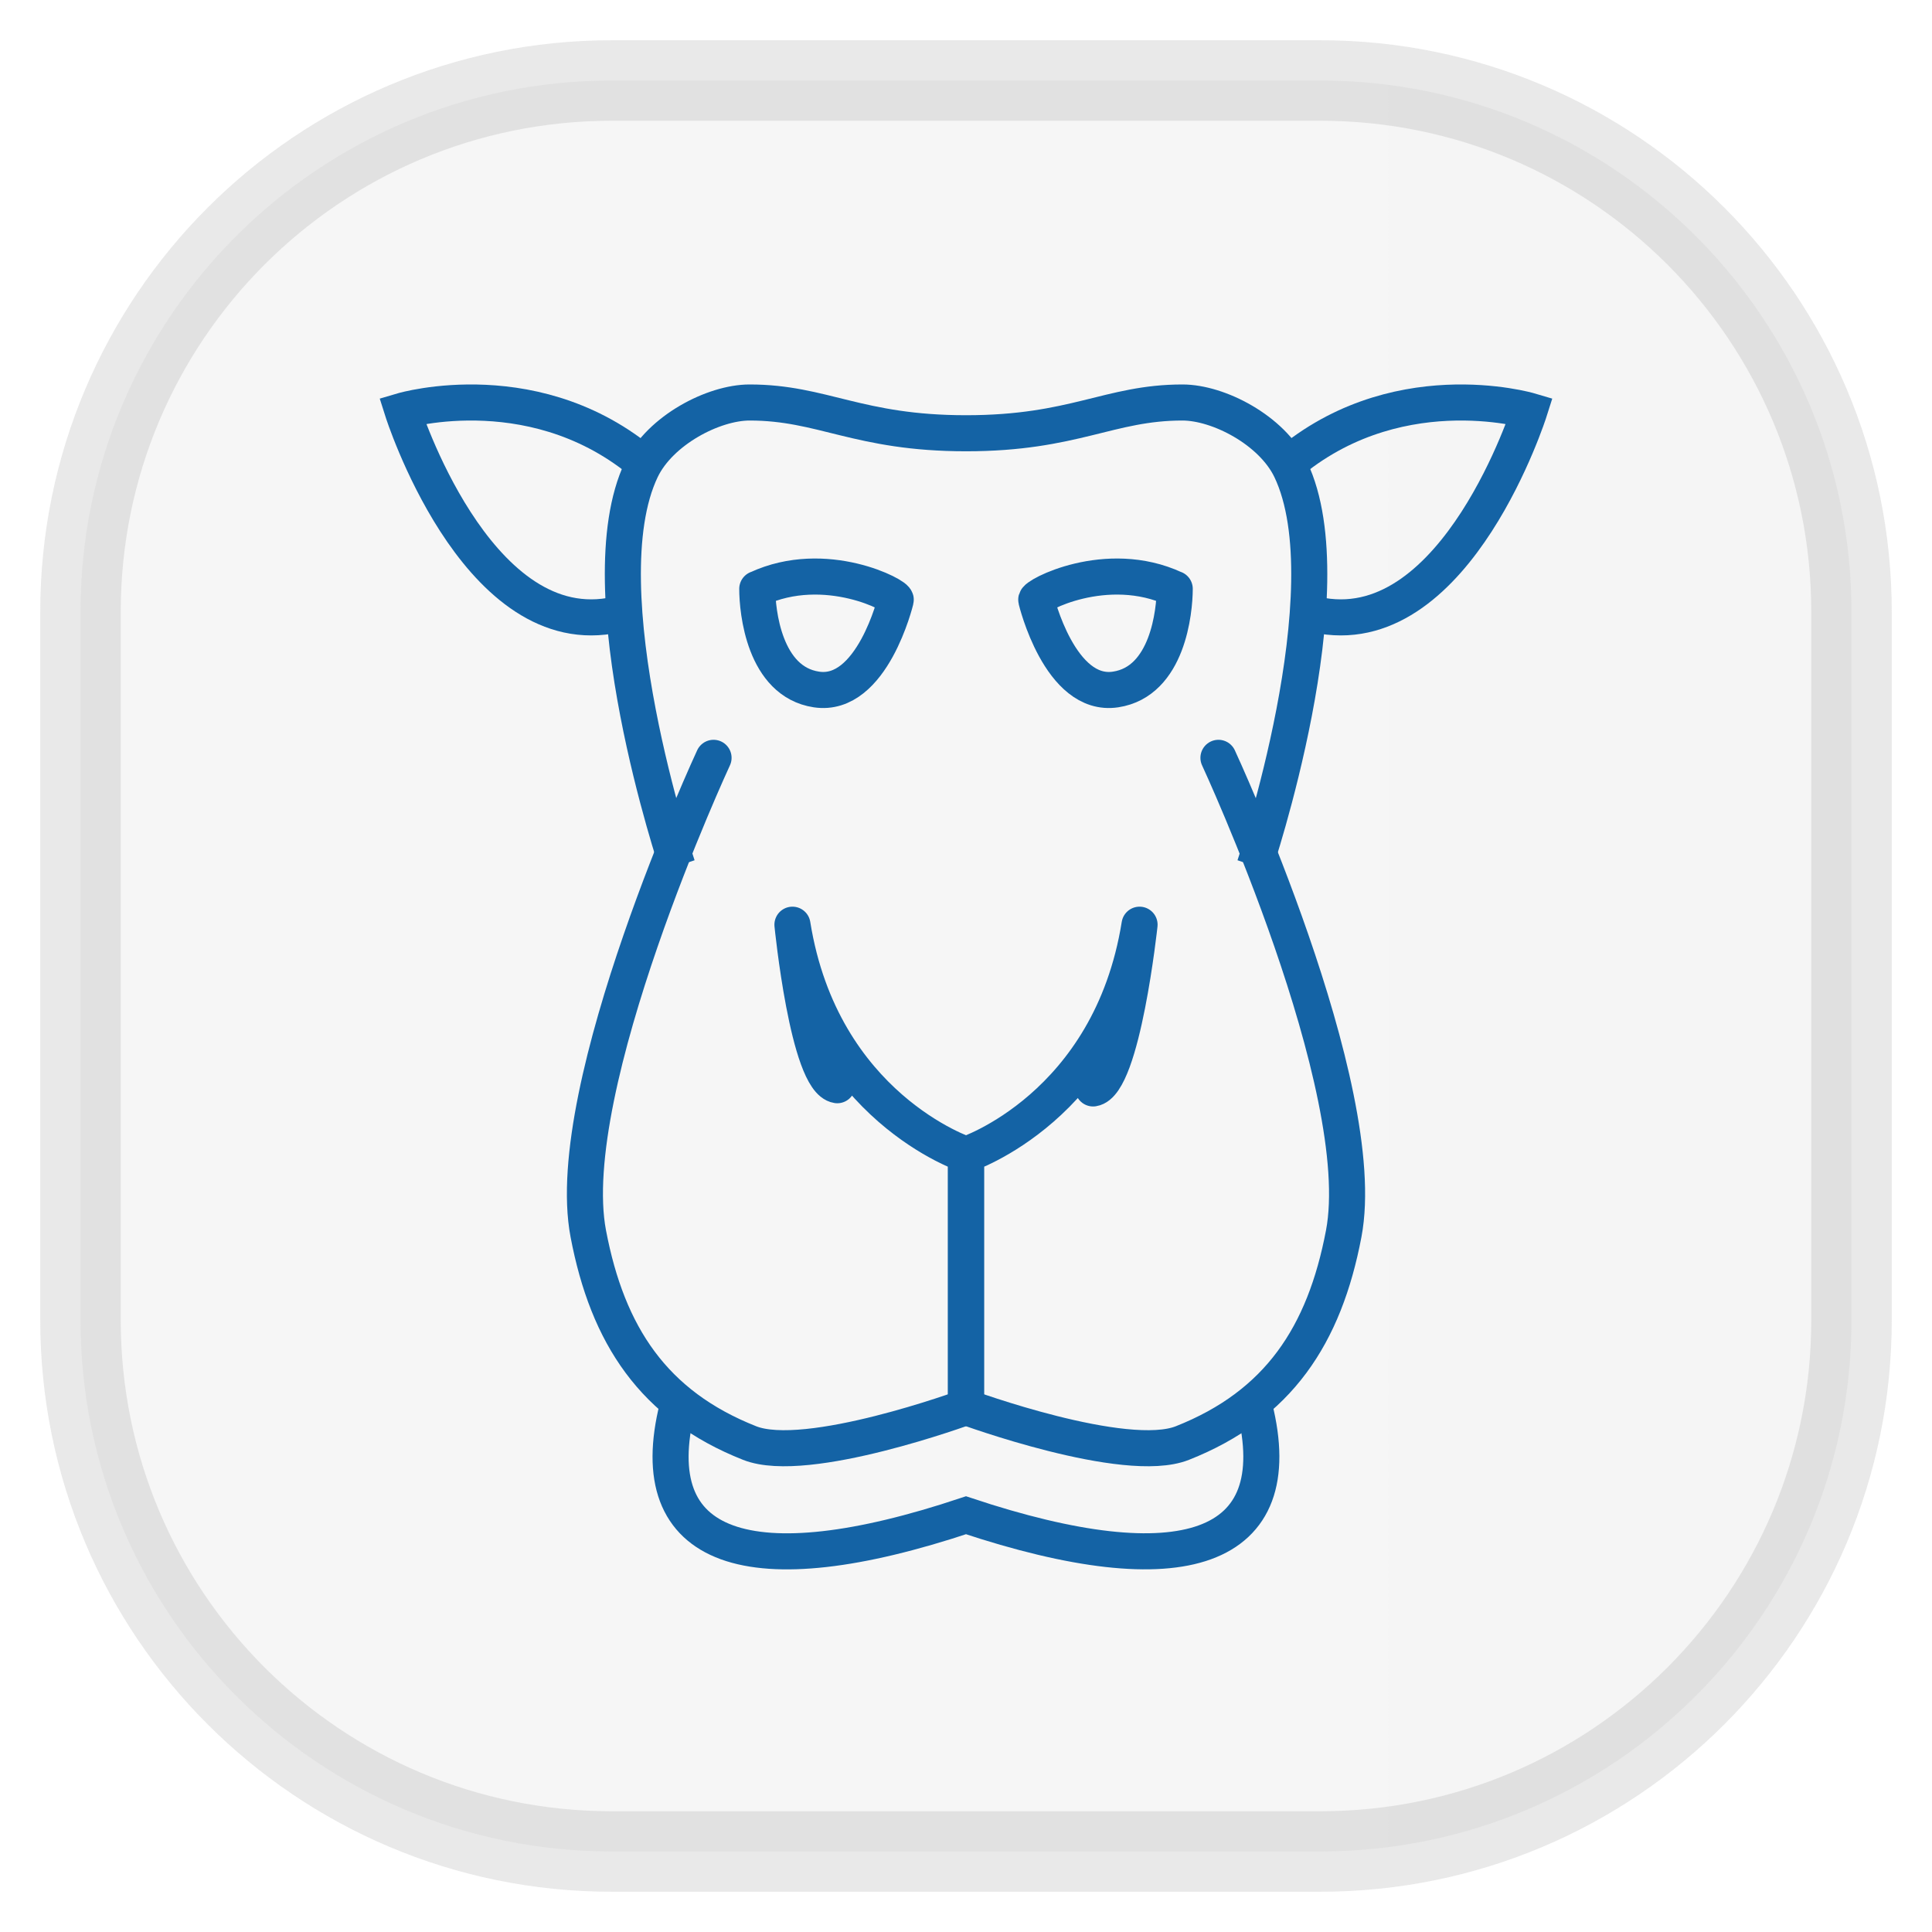
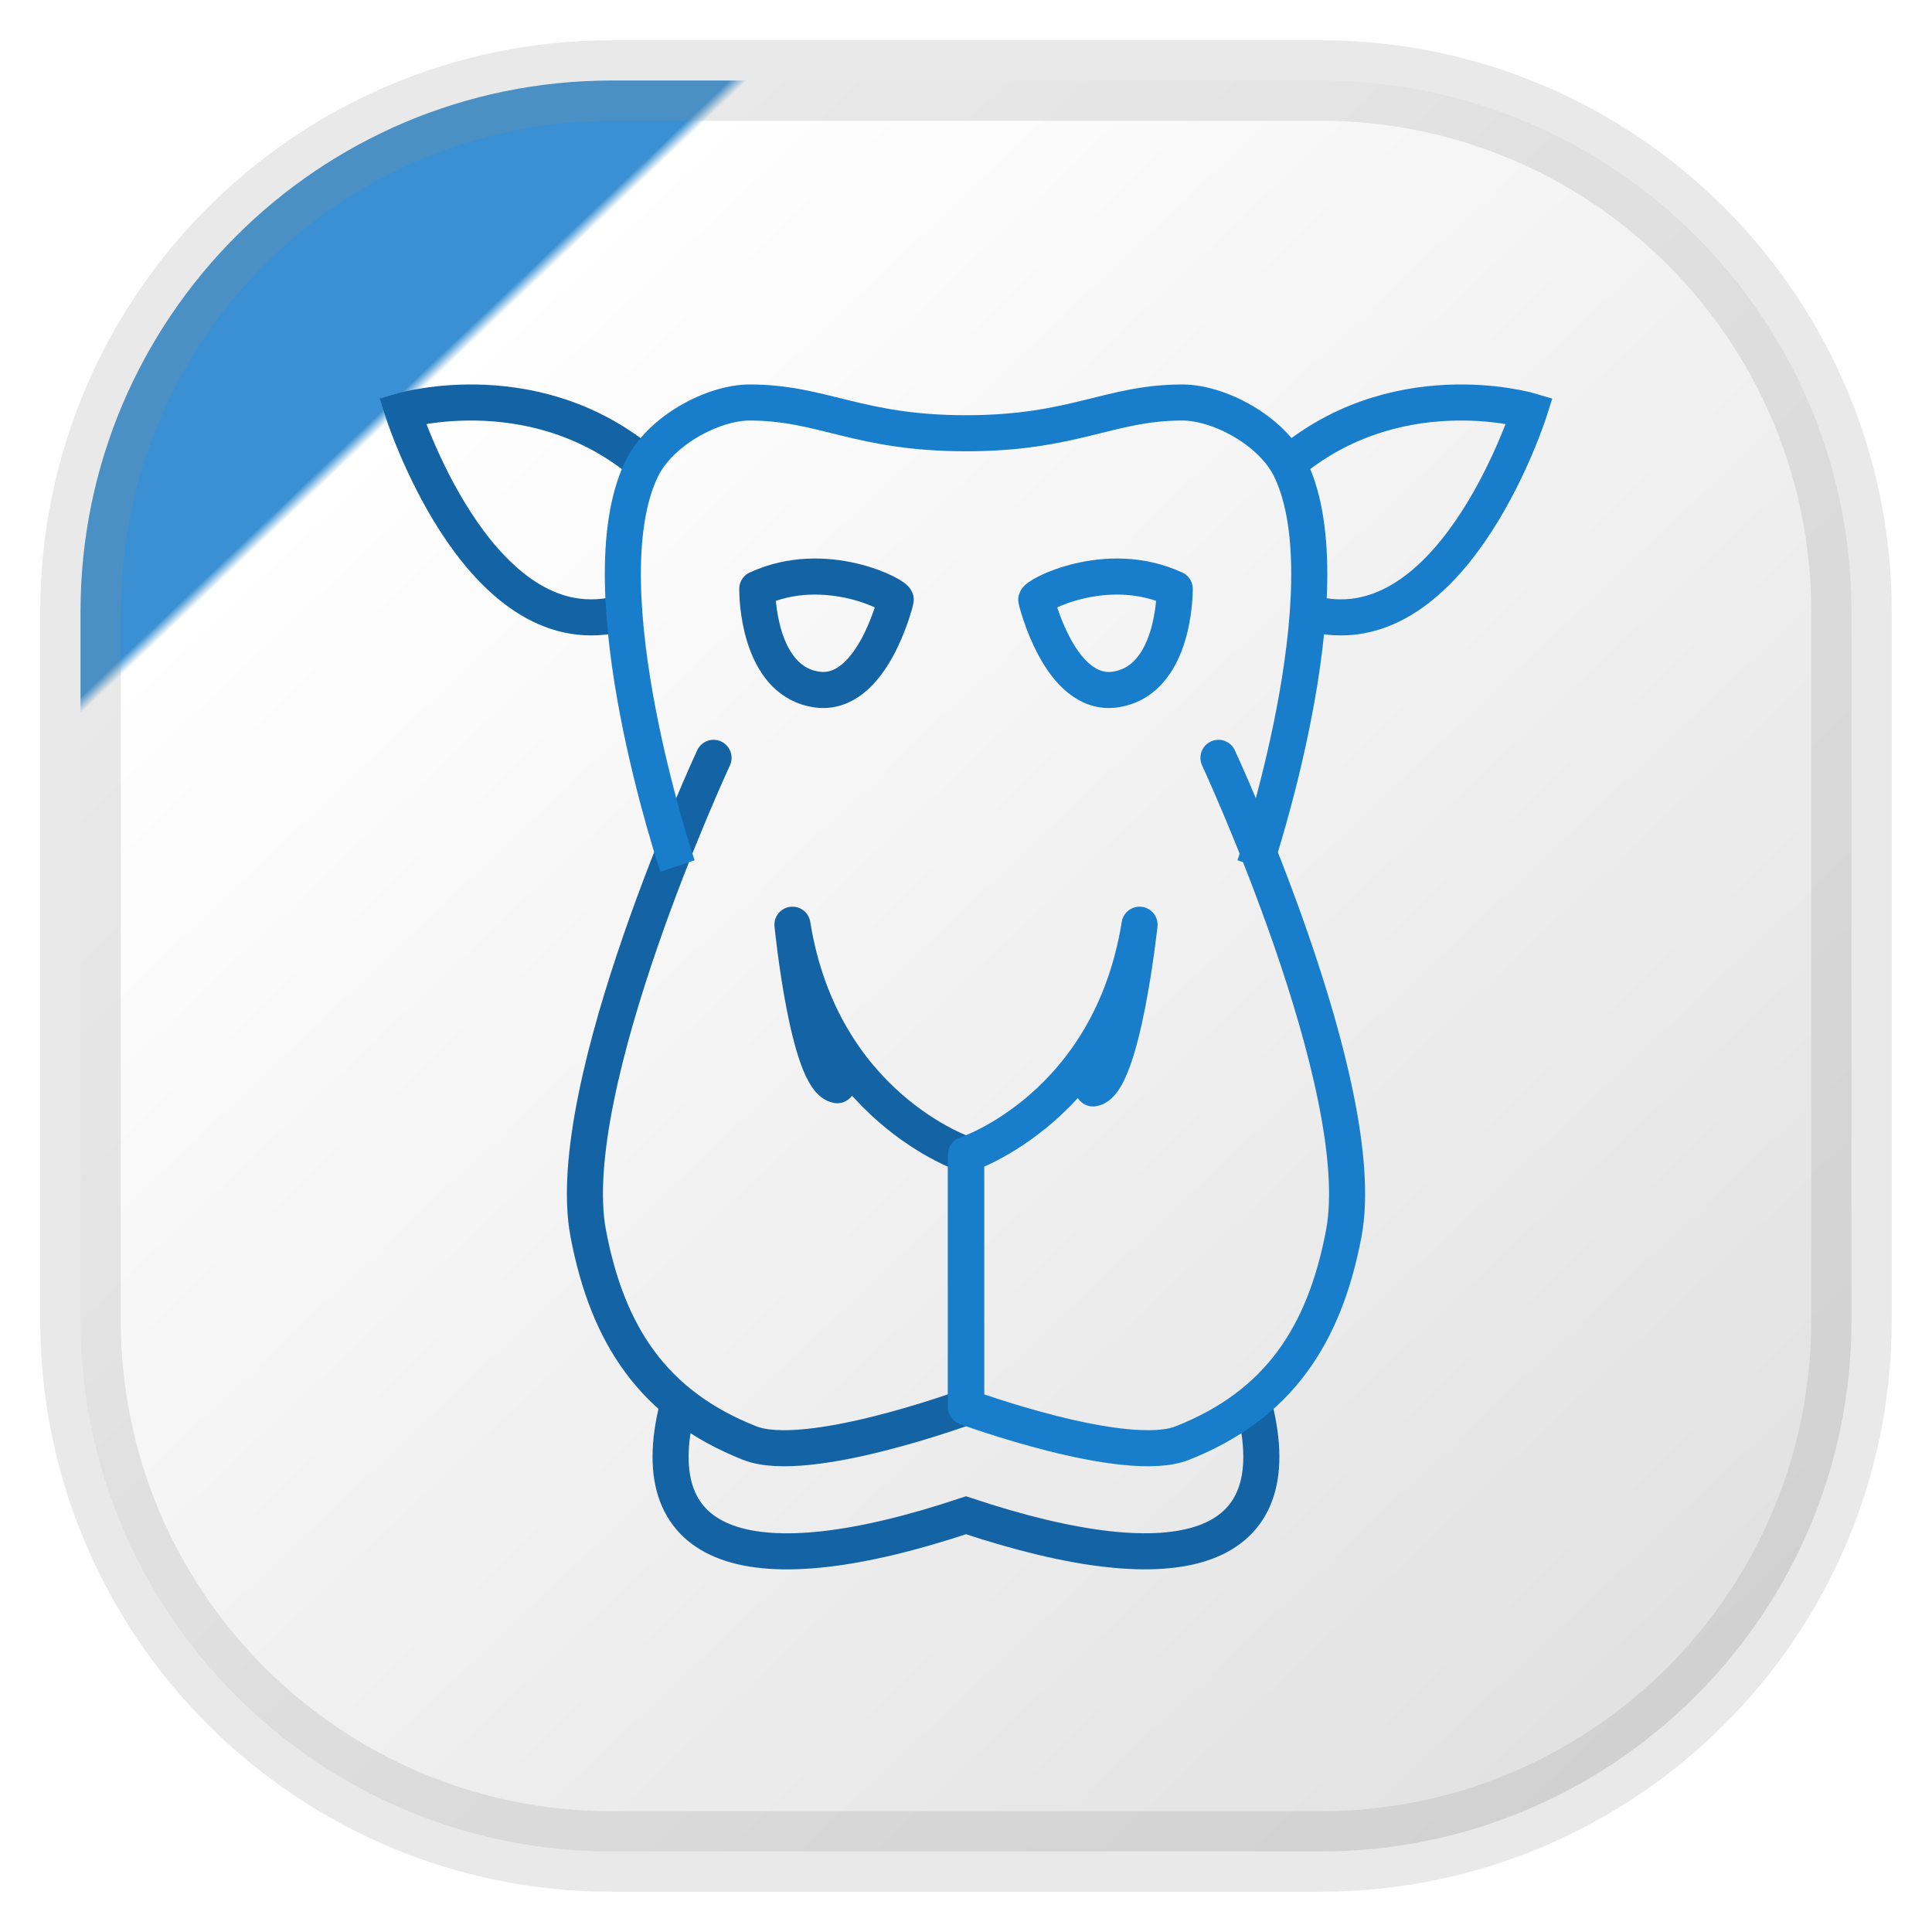
<svg xmlns="http://www.w3.org/2000/svg" width="24" height="24" fill="none">
  <rect width="22" height="22" x="1" y="1" opacity="0.85" fill="url(#a)" rx="6.6" style="vector-effect:non-scaling-stroke;-inkscape-stroke:hairline;stroke-width:1;stroke-dasharray:none;stroke:gray;stroke-opacity:.2" />
  <path stroke="#1463A5" stroke-linecap="round" stroke-linejoin="round" stroke-width=".448" d="M8.864 9.414s-1.901 4.097-1.556 5.912c.24 1.262.81 2.128 2.004 2.6.709.281 2.689-.447 2.689-.447v-3.136s-1.793-.588-2.157-2.856c0 0 .193 1.938.557 1.994" />
  <path stroke="#1463A5" stroke-width=".448" d="M8.08 5.83C6.708 4.598 5 5.102 5 5.102S5.896 7.93 7.576 7.65" />
  <path stroke="#1463A5" stroke-linecap="round" stroke-width=".448" d="M8.415 17.48c-.448 1.791.896 2.24 3.585 1.343 2.688.896 4.032.448 3.584-1.344" />
  <path stroke="#1463A5" stroke-linejoin="round" stroke-width=".448" d="M9.407 7.316c.849-.395 1.751.089 1.72.138 0 0-.292 1.216-.985 1.111-.65-.098-.735-.974-.735-1.25Z" />
-   <path stroke="#1463A5" stroke-width=".448" d="M15.585 10.758s1.16-3.44.448-4.928C15.8 5.344 15.137 5 14.689 5c-.909 0-1.344.382-2.688.382S10.221 5 9.312 5c-.448 0-1.111.344-1.344.83-.711 1.488.448 4.928.448 4.928" />
-   <path stroke="#1463A5" stroke-linecap="round" stroke-linejoin="round" stroke-width=".448" d="M15.136 9.414s1.901 4.097 1.556 5.912c-.24 1.262-.81 2.128-2.004 2.6-.709.281-2.689-.447-2.689-.447v-3.136s1.793-.588 2.157-2.856c0 0-.213 1.978-.577 2.034" />
-   <path stroke="#1463A5" stroke-width=".448" d="M15.92 5.83C17.292 4.598 19 5.102 19 5.102s-.896 2.828-2.576 2.548" />
-   <path stroke="#1463A5" stroke-linejoin="round" stroke-width=".448" d="M14.593 7.316c-.849-.395-1.751.089-1.72.138 0 0 .292 1.216.985 1.111.65-.098.734-.974.735-1.25Z" />
+   <path stroke="#187dca" stroke-width=".448" d="M15.585 10.758s1.16-3.44.448-4.928C15.8 5.344 15.137 5 14.689 5c-.909 0-1.344.382-2.688.382S10.221 5 9.312 5c-.448 0-1.111.344-1.344.83-.711 1.488.448 4.928.448 4.928" />
+   <path stroke="#187dca" stroke-linecap="round" stroke-linejoin="round" stroke-width=".448" d="M15.136 9.414s1.901 4.097 1.556 5.912c-.24 1.262-.81 2.128-2.004 2.6-.709.281-2.689-.447-2.689-.447v-3.136s1.793-.588 2.157-2.856c0 0-.213 1.978-.577 2.034" />
+   <path stroke="#187dca" stroke-width=".448" d="M15.92 5.83C17.292 4.598 19 5.102 19 5.102s-.896 2.828-2.576 2.548" />
+   <path stroke="#187dca" stroke-linejoin="round" stroke-width=".448" d="M14.593 7.316c-.849-.395-1.751.089-1.72.138 0 0 .292 1.216.985 1.111.65-.098.734-.974.735-1.25Z" />
  <defs>
-     <linearGradient id="a" gradientTransform="scale(33)" gradientUnits="userSpaceOnUse">
-       <stop stop-color="#F4F4F4" />
-       <stop offset="1" stop-color="#DDD" />
+     <linearGradient id="a" x1=".05" x2="1" y1="0" y2="1" gradientTransform="scale(22)" gradientUnits="userSpaceOnUse">
+       <stop style="stop-color:#187dca" offset="0.2" />
+       <stop style="stop-color:#fff" offset="0.205" />
+       <stop style="stop-color:#dadada" offset="1" />
    </linearGradient>
  </defs>
</svg>
